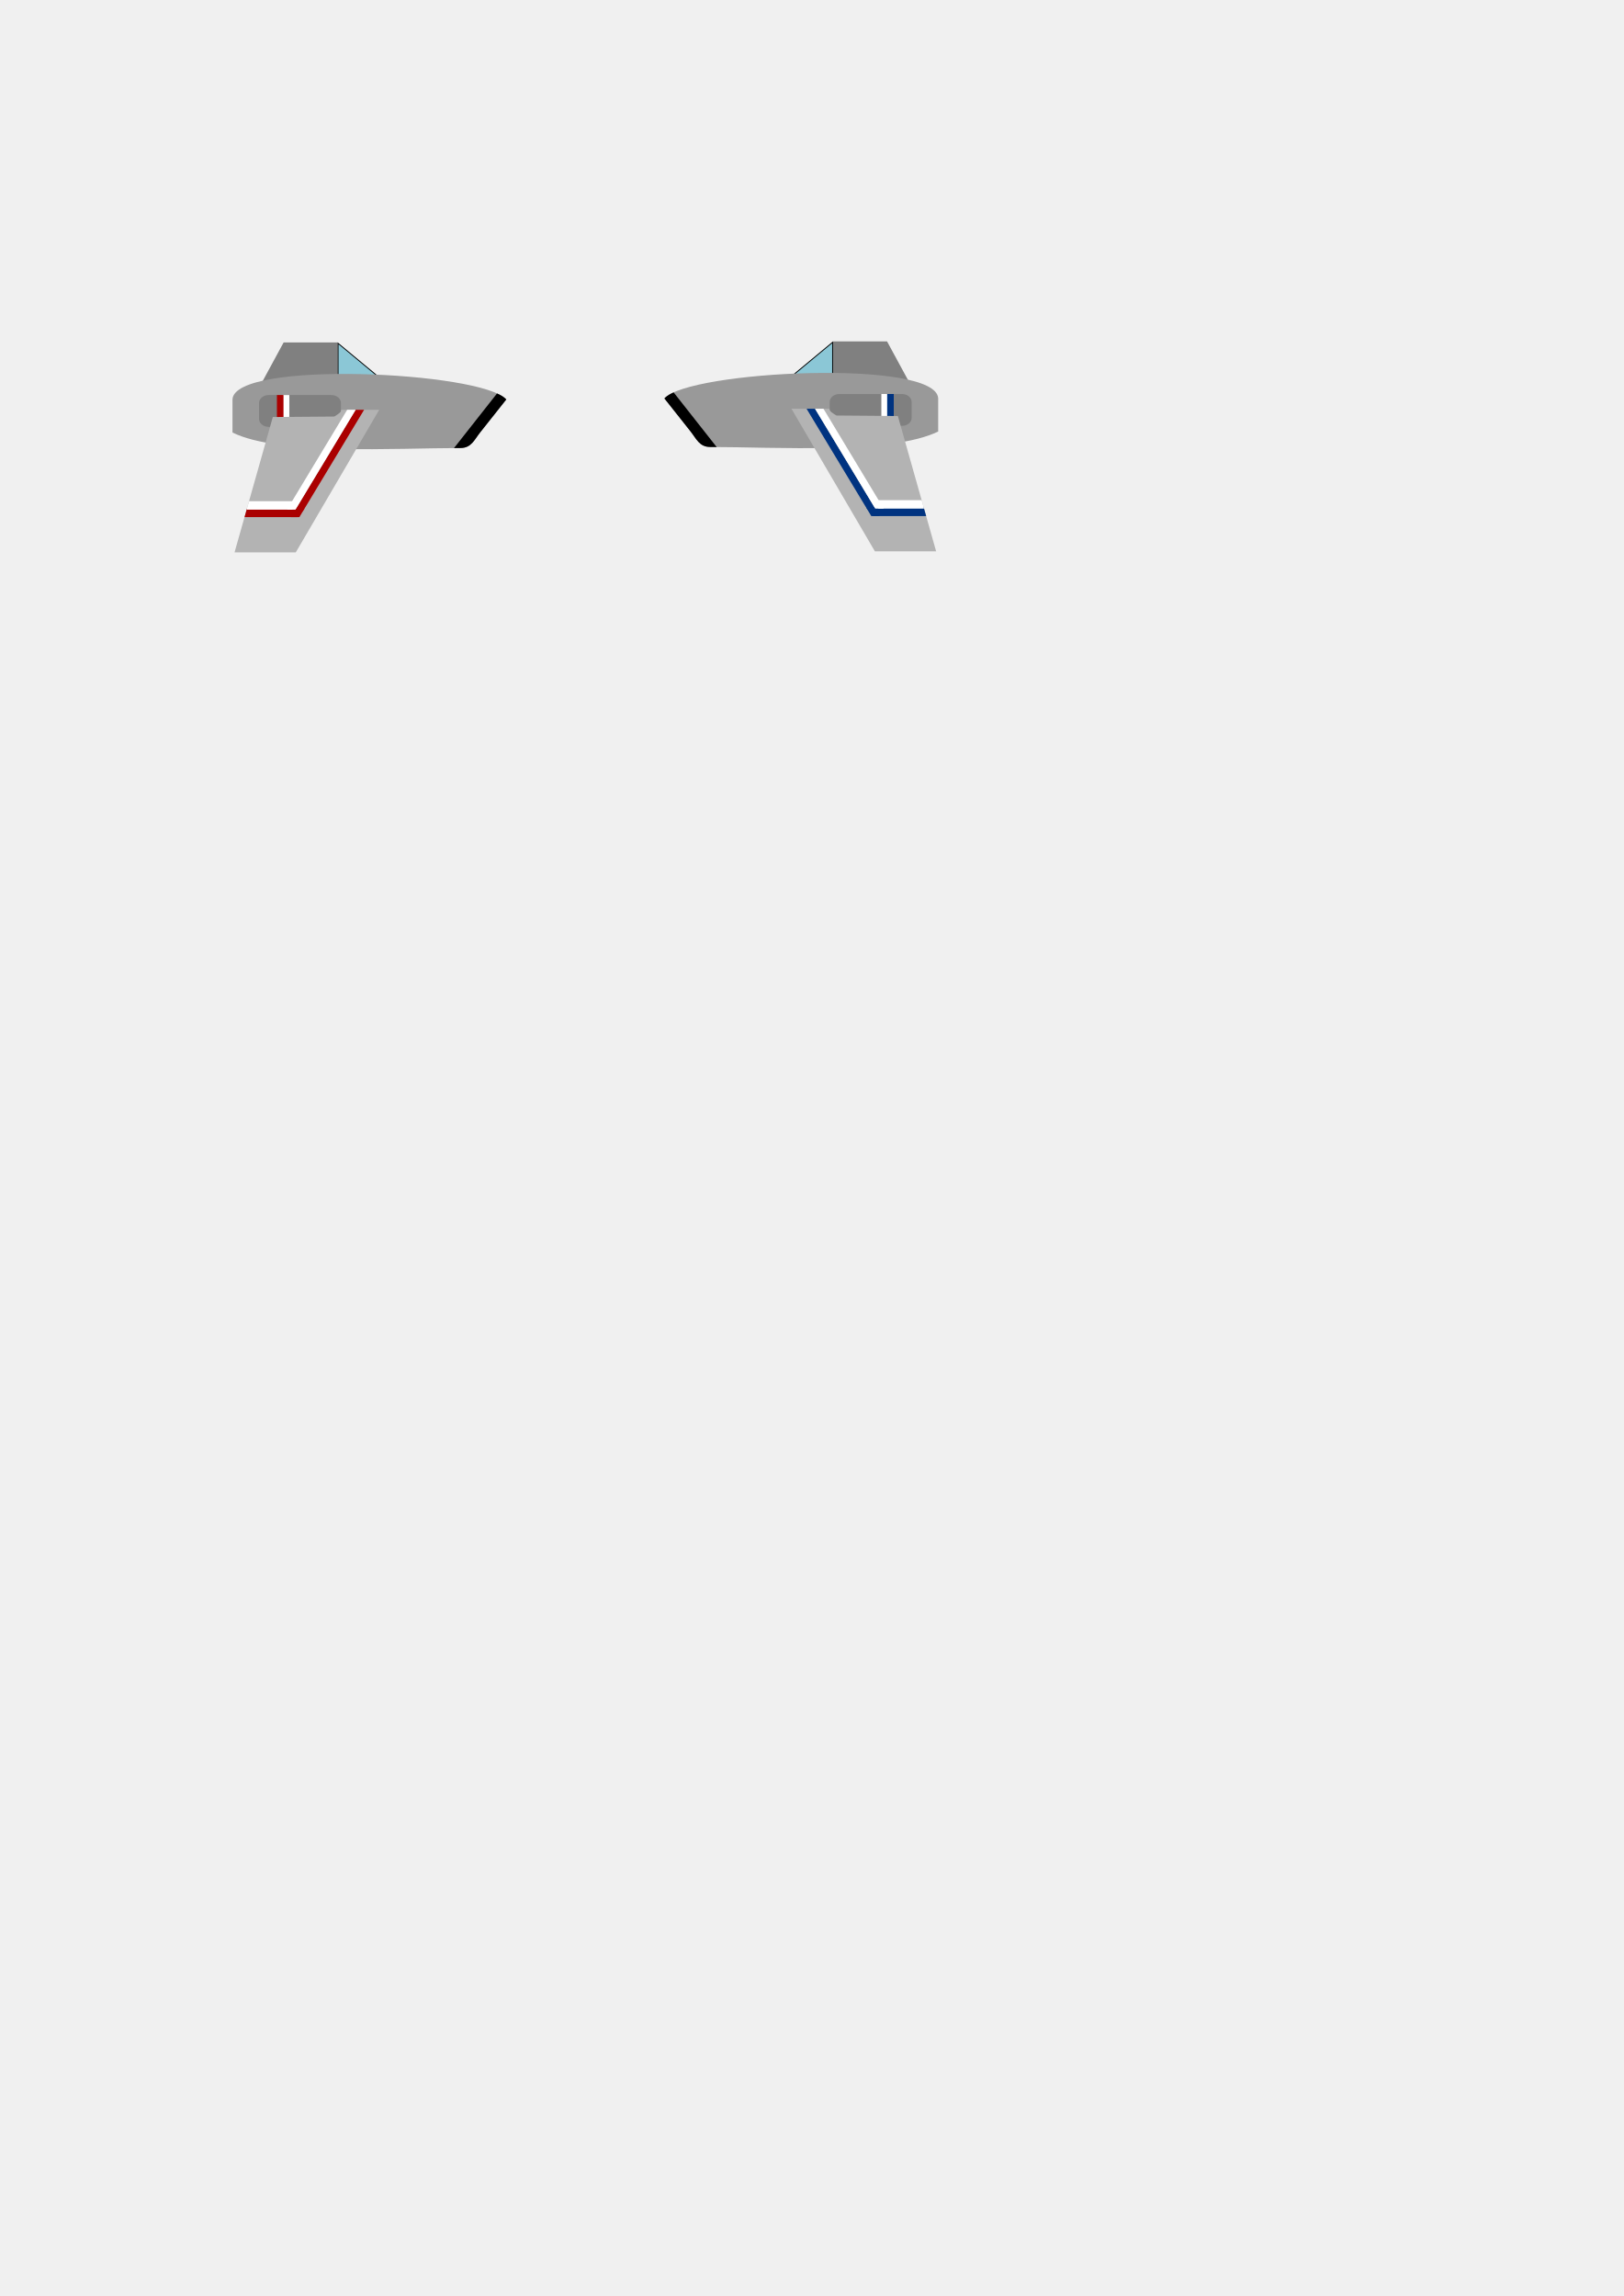
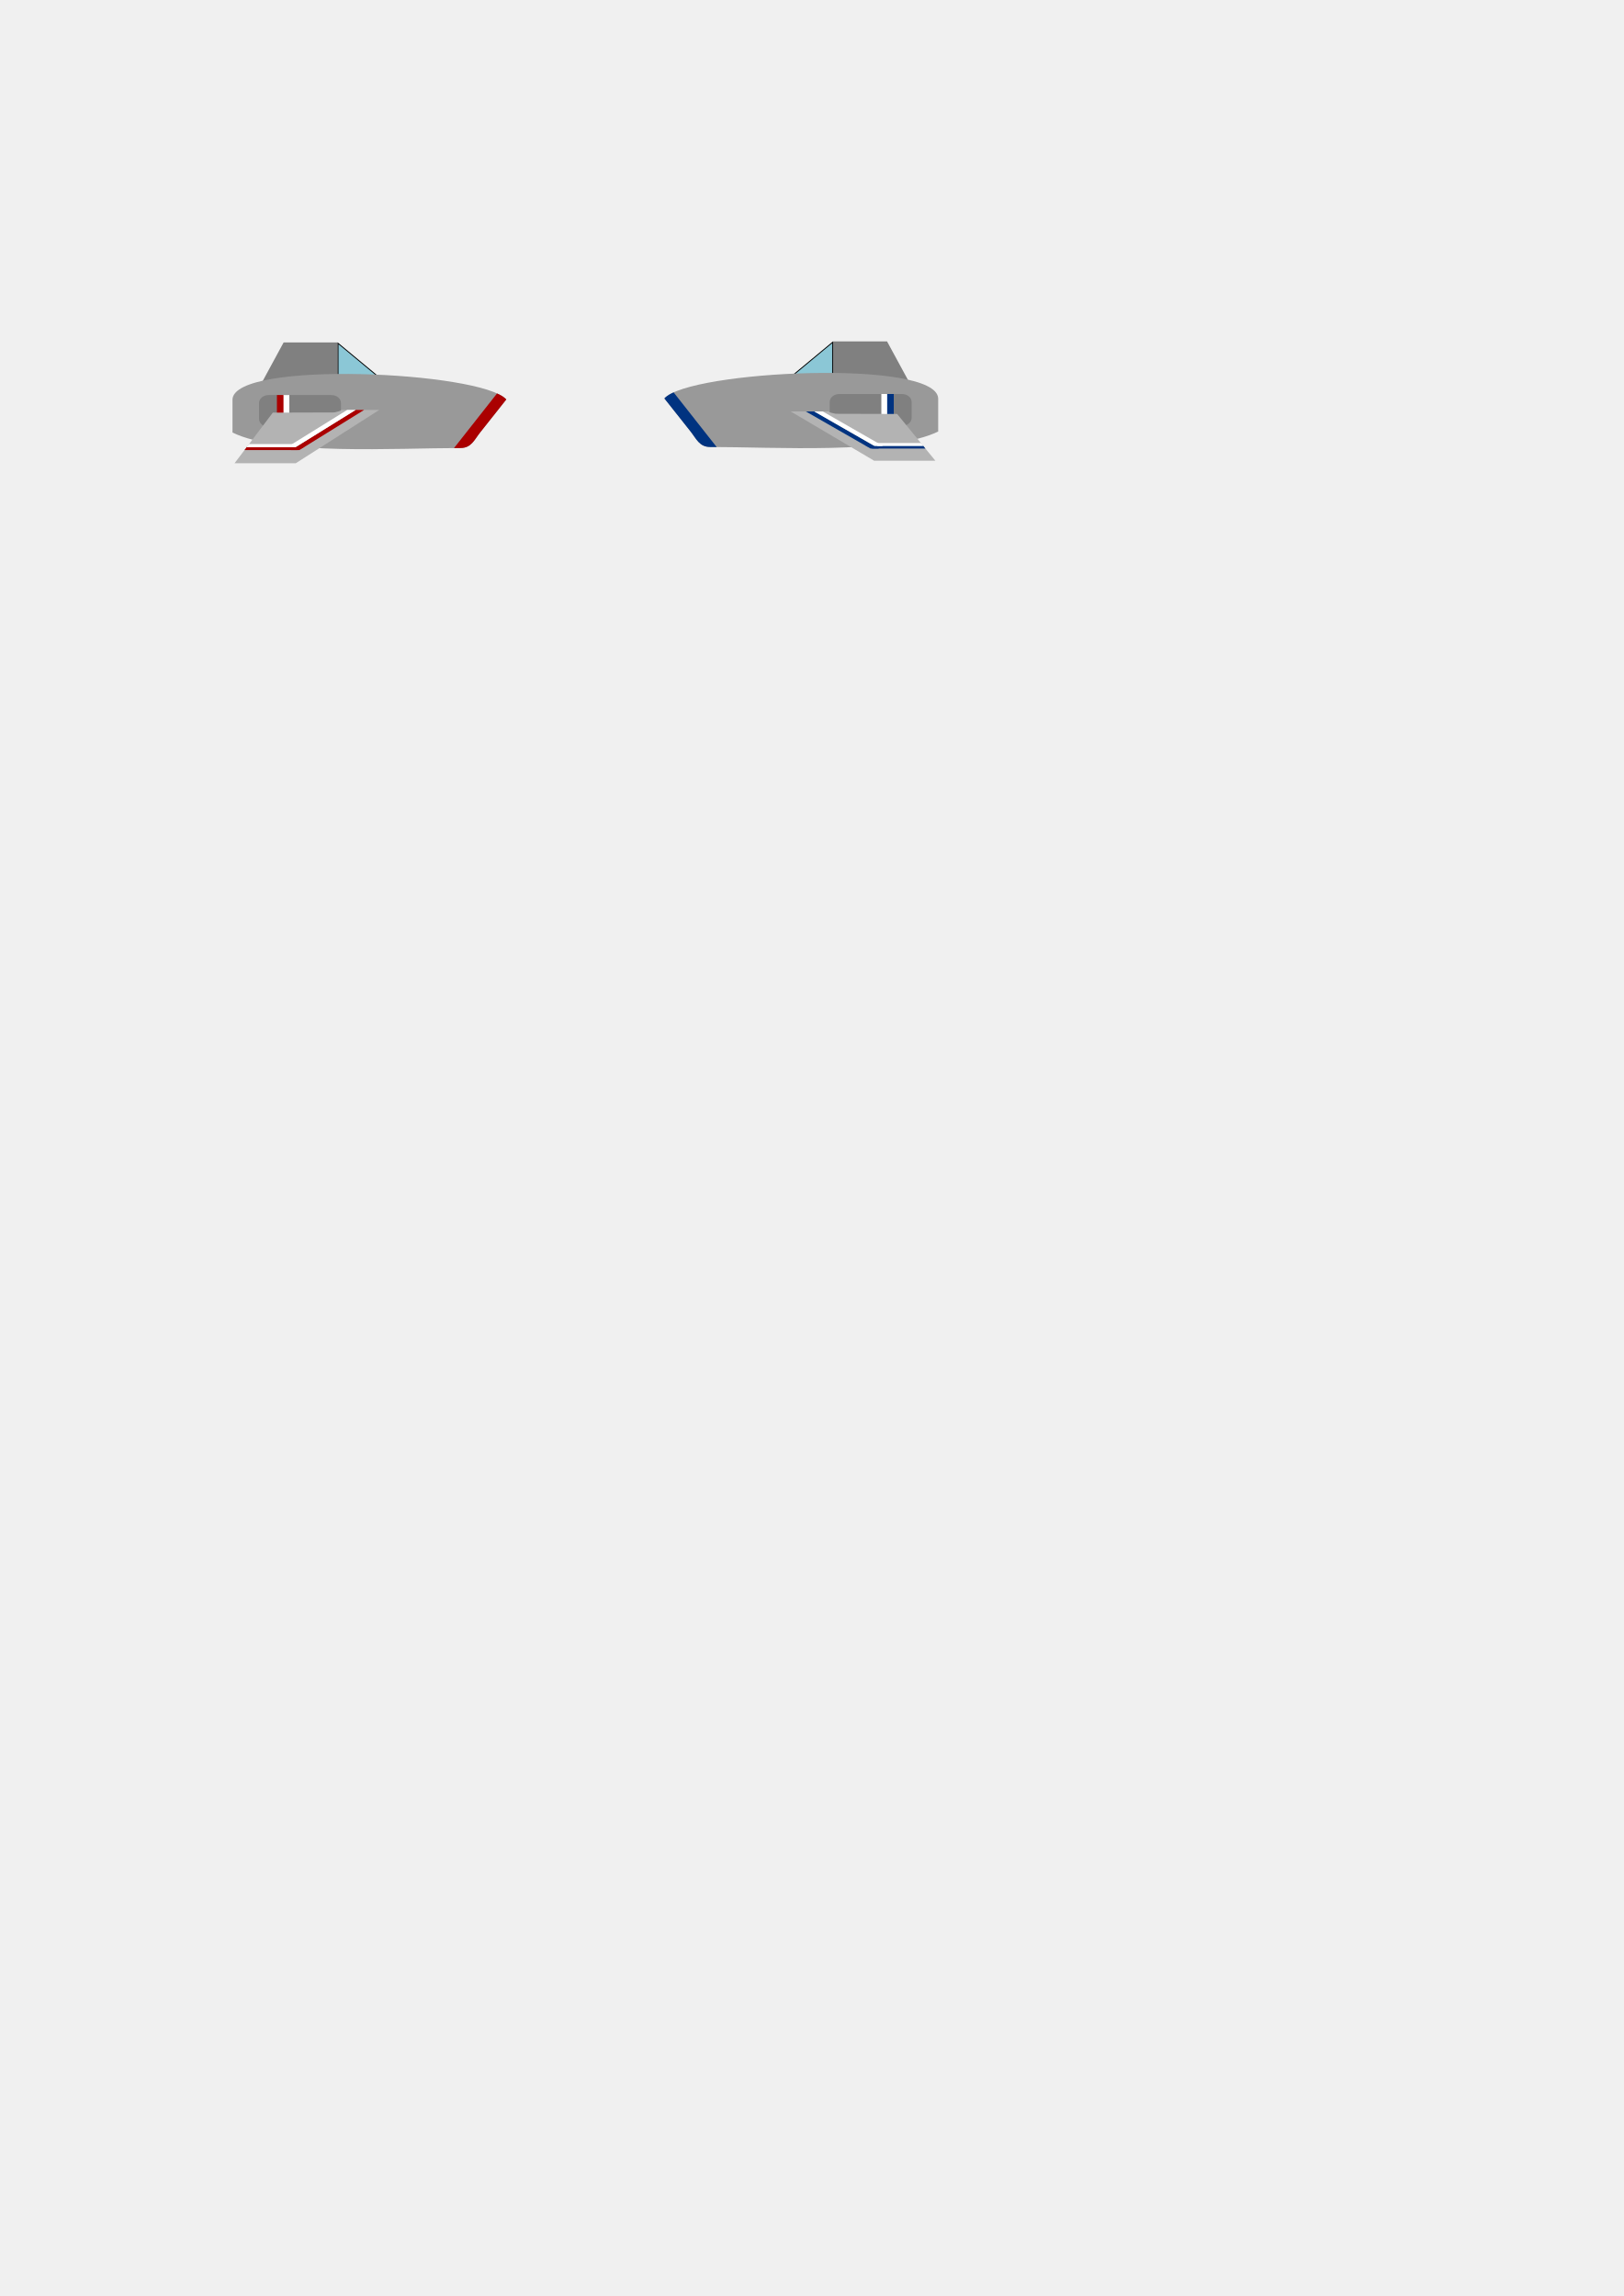
<svg xmlns="http://www.w3.org/2000/svg" xmlns:xlink="http://www.w3.org/1999/xlink" width="210mm" height="297mm" id="svg2" version="1.1">
  <defs id="defs4">
    <linearGradient id="linearGradient3779">
      <stop style="stop-color:#000000;stop-opacity:0;" offset="0" id="stop3781" />
      <stop style="stop-color:#000000;stop-opacity:0.809;" offset="1" id="stop3783" />
    </linearGradient>
    <linearGradient id="linearGradient3771">
      <stop style="stop-color:#000000;stop-opacity:1;" offset="0" id="stop3773" />
      <stop style="stop-color:#cbfee9;stop-opacity:0.912;" offset="1" id="stop3775" />
    </linearGradient>
    <radialGradient xlink:href="#linearGradient3779" id="radialGradient3785" cx="232.5" cy="429.862" fx="232.5" fy="429.862" r="46.071" gradientUnits="userSpaceOnUse" />
    <clipPath clipPathUnits="userSpaceOnUse" id="clipPath3854">
      <path transform="translate(-0.7875633,0.7875404)" d="m 278.571,429.862 a 46.071,46.071 0 1 1 -92.143,0 46.071,46.071 0 1 1 92.143,0 z" id="path3856" style="fill:url(#radialGradient3858);fill-opacity:1;fill-rule:evenodd;stroke:none" />
    </clipPath>
    <radialGradient xlink:href="#linearGradient3779" id="radialGradient3858" gradientUnits="userSpaceOnUse" cx="232.5" cy="429.862" fx="232.5" fy="429.862" r="46.071" />
    <radialGradient xlink:href="#linearGradient3779" id="radialGradient3862" gradientUnits="userSpaceOnUse" cx="207.595" cy="441.972" fx="207.595" fy="441.972" r="46.071" gradientTransform="matrix(1.418585,-0.00433755,0.00457476,1.496163,-86.87042,-227.6425)" />
    <clipPath clipPathUnits="userSpaceOnUse" id="clipPath3019">
      <rect ry="4.672" y="299.293" x="32.156" height="18.688" width="118.923" id="rect3021" style="fill:#808080;fill-opacity:1;stroke:none" />
    </clipPath>
    <clipPath clipPathUnits="userSpaceOnUse" id="clipPath3055">
      <path id="path3057" d="m 252.544,262.573 25.687,0 3.034,5.619 50.541,0 -33.677,105.155 -47.568,0 z" style="fill:#b3b3b3;fill-opacity:1;stroke:none" />
    </clipPath>
    <clipPath clipPathUnits="userSpaceOnUse" id="clipPath3069">
      <path id="path3071" d="m 54.164,345.151 -9.998,12.699 c -24.934,-5.298 -67.5,-43.504 -92.237,-62.981 -4.181,-3.292 -2.846,-7.354 -2.861,-11.895 l -0.065,-20.622 c 17.794,-3.335 116.589,67.083 105.161,82.799 z" style="fill:#999999;fill-opacity:1;stroke:none" />
    </clipPath>
  </defs>
  <g id="layer1">
    <g id="g3885">
      <rect y="119.486" x="81.317" height="198.495" width="198.495" id="rect3883" style="fill:none;fill-opacity:0.42;stroke:none" />
      <g transform="matrix(-1,0,0,1,369.7158,-42.37125)" id="g3862">
        <g id="g3846" transform="translate(-6.428571,4.642857)">
          <path id="rect3073" d="m 211.071,205.142 26.429,0 12.5,23.036 -38.929,-3.571 z" style="fill:#808080;fill-opacity:1;stroke:none" />
          <path id="path3076" d="m 210.893,205.578 -23.036,19.129 23.036,0 z" style="fill:#0090b3;fill-opacity:0.42;stroke:#000000;stroke-width:0.436;stroke-linecap:butt;stroke-linejoin:miter;stroke-miterlimit:4;stroke-opacity:1;stroke-dasharray:none" />
        </g>
        <path style="fill:#999999;fill-opacity:1;stroke:none" d="m 256.074,237.674 0,16.162 c -22.868,11.262 -79.947,7.576 -111.431,7.576 -5.322,0 -6.786,-4.017 -9.606,-7.576 l -12.808,-16.162 c 11.918,-13.628 133.102,-19.418 133.845,0 z" id="rect3002" />
        <g id="g3023" transform="matrix(1,0,0,0.8321905,8.08122,-9.350455)">
          <rect ry="4.672" y="294.243" x="194.959" height="18.688" width="40.05" id="rect3005" style="fill:#808080;fill-opacity:1;stroke:none" />
          <g clip-path="url(#clipPath3019)" transform="matrix(0.3749999,0,0,1,178.3551,-5.050763)" id="g3013">
            <rect style="fill:#ffffff;fill-opacity:1;stroke:none" id="rect3007" width="8.586" height="33.84" x="111.622" y="291.717" ry="0" />
            <rect ry="0" y="291.717" x="119.198" height="33.84" width="8.586" id="rect3011" style="fill:#aa0000;fill-opacity:1;stroke:none" />
          </g>
        </g>
-         <g id="g3852">
+         <g id="g3852" transform="matrix(1,0,0,0.3739939,0,152.0088)">
          <path id="path3029" d="m 184.353,242.725 18.625,0 c -0.358,1.099 1.936,2.45 3.346,3.296 l 30.033,0.24 18.707,66.165 -29.93,0 z" style="fill:#b3b3b3;fill-opacity:1;stroke:none" />
          <g clip-path="url(#clipPath3055)" transform="matrix(0.6292135,0,0.3794038,0.6292135,-74.17263,77.51044)" id="g3045">
            <g id="g3035" style="fill:#aa0000;fill-opacity:1" transform="translate(121.8452,-74.06472)">
              <rect ry="0" y="332.628" x="142.432" height="87.378" width="6.566" id="rect3031" style="fill:#aa0000;fill-opacity:1;stroke:none" />
              <rect transform="matrix(0.2184375,0.9758509,-1,0,0,0)" style="fill:#aa0000;fill-opacity:1;stroke:none" id="rect3033" width="6.728" height="52.636" x="423.672" y="-102.521" ry="0" />
            </g>
            <g transform="translate(128.4112,-79.87309)" style="fill:#ffffff;fill-opacity:1" id="g3039">
              <rect style="fill:#ffffff;fill-opacity:1;stroke:none" id="rect3041" width="6.566" height="87.378" x="142.432" y="332.628" ry="0" />
              <rect ry="0" y="-103.659" x="423.672" height="52.636" width="6.728" id="rect3043" style="fill:#ffffff;fill-opacity:1;stroke:none" transform="matrix(0.2184375,0.9758509,-1,0,0,0)" />
            </g>
          </g>
        </g>
-         <rect style="fill:#000000;fill-opacity:1;stroke:none" id="rect3059" width="5.808" height="42.931" x="-51.422" y="257.944" ry="0" transform="matrix(0.7856895,-0.6186211,0.6186211,0.7856895,0,0)" clip-path="url(#clipPath3069)" />
+         <rect style="fill:#aa0000;fill-opacity:1;stroke:none" id="rect3059" width="5.808" height="42.931" x="-51.422" y="257.944" ry="0" transform="matrix(0.7856895,-0.6186211,0.6186211,0.7856895,0,0)" clip-path="url(#clipPath3069)" />
      </g>
    </g>
    <g id="g3021" transform="matrix(-1,0,0,1,572.2514,-0.5050763)">
      <rect style="fill:none;stroke:none" id="rect3023" width="198.495" height="198.495" x="81.317" y="119.486" />
      <g id="g3025" transform="matrix(-1,0,0,1,369.7158,-42.37125)">
        <g transform="translate(-6.428571,4.642857)" id="g3027">
          <path style="fill:#808080;fill-opacity:1;stroke:none" d="m 211.071,205.142 26.429,0 12.5,23.036 -38.929,-3.571 z" id="path3030" />
          <path style="fill:#0090b3;fill-opacity:0.42;stroke:#000000;stroke-width:0.436;stroke-linecap:butt;stroke-linejoin:miter;stroke-miterlimit:4;stroke-opacity:1;stroke-dasharray:none" d="m 210.893,205.578 -23.036,19.129 23.036,0 z" id="path3032" />
        </g>
        <path id="path3034" d="m 256.074,237.674 0,16.162 c -22.868,11.262 -79.947,7.576 -111.431,7.576 -5.322,0 -6.786,-4.017 -9.606,-7.576 l -12.808,-16.162 c 11.918,-13.628 133.102,-19.418 133.845,0 z" style="fill:#999999;fill-opacity:1;stroke:none" />
        <g transform="matrix(1,0,0,0.8321905,8.08122,-9.350455)" id="g3036">
          <rect style="fill:#808080;fill-opacity:1;stroke:none" id="rect3038" width="40.05" height="18.688" x="194.959" y="294.243" ry="4.672" />
          <g id="g3040" transform="matrix(0.3749999,0,0,1,178.3551,-5.050763)" clip-path="url(#clipPath3019)">
            <rect ry="0" y="291.717" x="111.622" height="33.84" width="8.586" id="rect3042" style="fill:#ffffff;fill-opacity:1;stroke:none" />
            <rect style="fill:#003380;fill-opacity:1;stroke:none" id="rect3044" width="8.586" height="33.84" x="119.198" y="291.717" ry="0" />
          </g>
        </g>
-         <g id="g3046">
+         <g id="g3046" transform="matrix(1,0,0,0.3457531,-0.3571429,160.1177)">
          <path style="fill:#b3b3b3;fill-opacity:1;stroke:none" d="m 184.353,242.725 18.625,0 c -0.358,1.099 1.936,2.45 3.346,3.296 l 30.033,0.24 18.707,66.165 -29.93,0 z" id="path3048" />
          <g id="g3050" transform="matrix(0.6292135,0,0.3794038,0.6292135,-74.17263,77.51044)" clip-path="url(#clipPath3055)">
            <g transform="translate(121.8452,-74.06472)" style="fill:#003380;fill-opacity:1" id="g3052">
              <rect style="fill:#003380;fill-opacity:1;stroke:none" id="rect3054" width="6.566" height="87.378" x="142.432" y="332.628" ry="0" />
              <rect ry="0" y="-102.521" x="423.672" height="52.636" width="6.728" id="rect3056" style="fill:#003380;fill-opacity:1;stroke:none" transform="matrix(0.2184375,0.9758509,-1,0,0,0)" />
            </g>
            <g id="g3058" style="fill:#ffffff;fill-opacity:1" transform="translate(128.4112,-79.87309)">
              <rect ry="0" y="332.628" x="142.432" height="87.378" width="6.566" id="rect3060" style="fill:#ffffff;fill-opacity:1;stroke:none" />
              <rect transform="matrix(0.2184375,0.9758509,-1,0,0,0)" style="fill:#ffffff;fill-opacity:1;stroke:none" id="rect3062" width="6.728" height="52.636" x="423.672" y="-103.659" ry="0" />
            </g>
          </g>
        </g>
-         <rect clip-path="url(#clipPath3069)" transform="matrix(0.7856895,-0.6186211,0.6186211,0.7856895,0,0)" ry="0" y="257.944" x="-51.422" height="42.931" width="5.808" id="rect3064" style="fill:#000000;fill-opacity:1;stroke:none" />
+         <rect clip-path="url(#clipPath3069)" transform="matrix(0.7856895,-0.6186211,0.6186211,0.7856895,0,0)" ry="0" y="257.944" x="-51.422" height="42.931" width="5.808" id="rect3064" style="fill:#003380;fill-opacity:1;stroke:none" />
      </g>
    </g>
  </g>
</svg>
